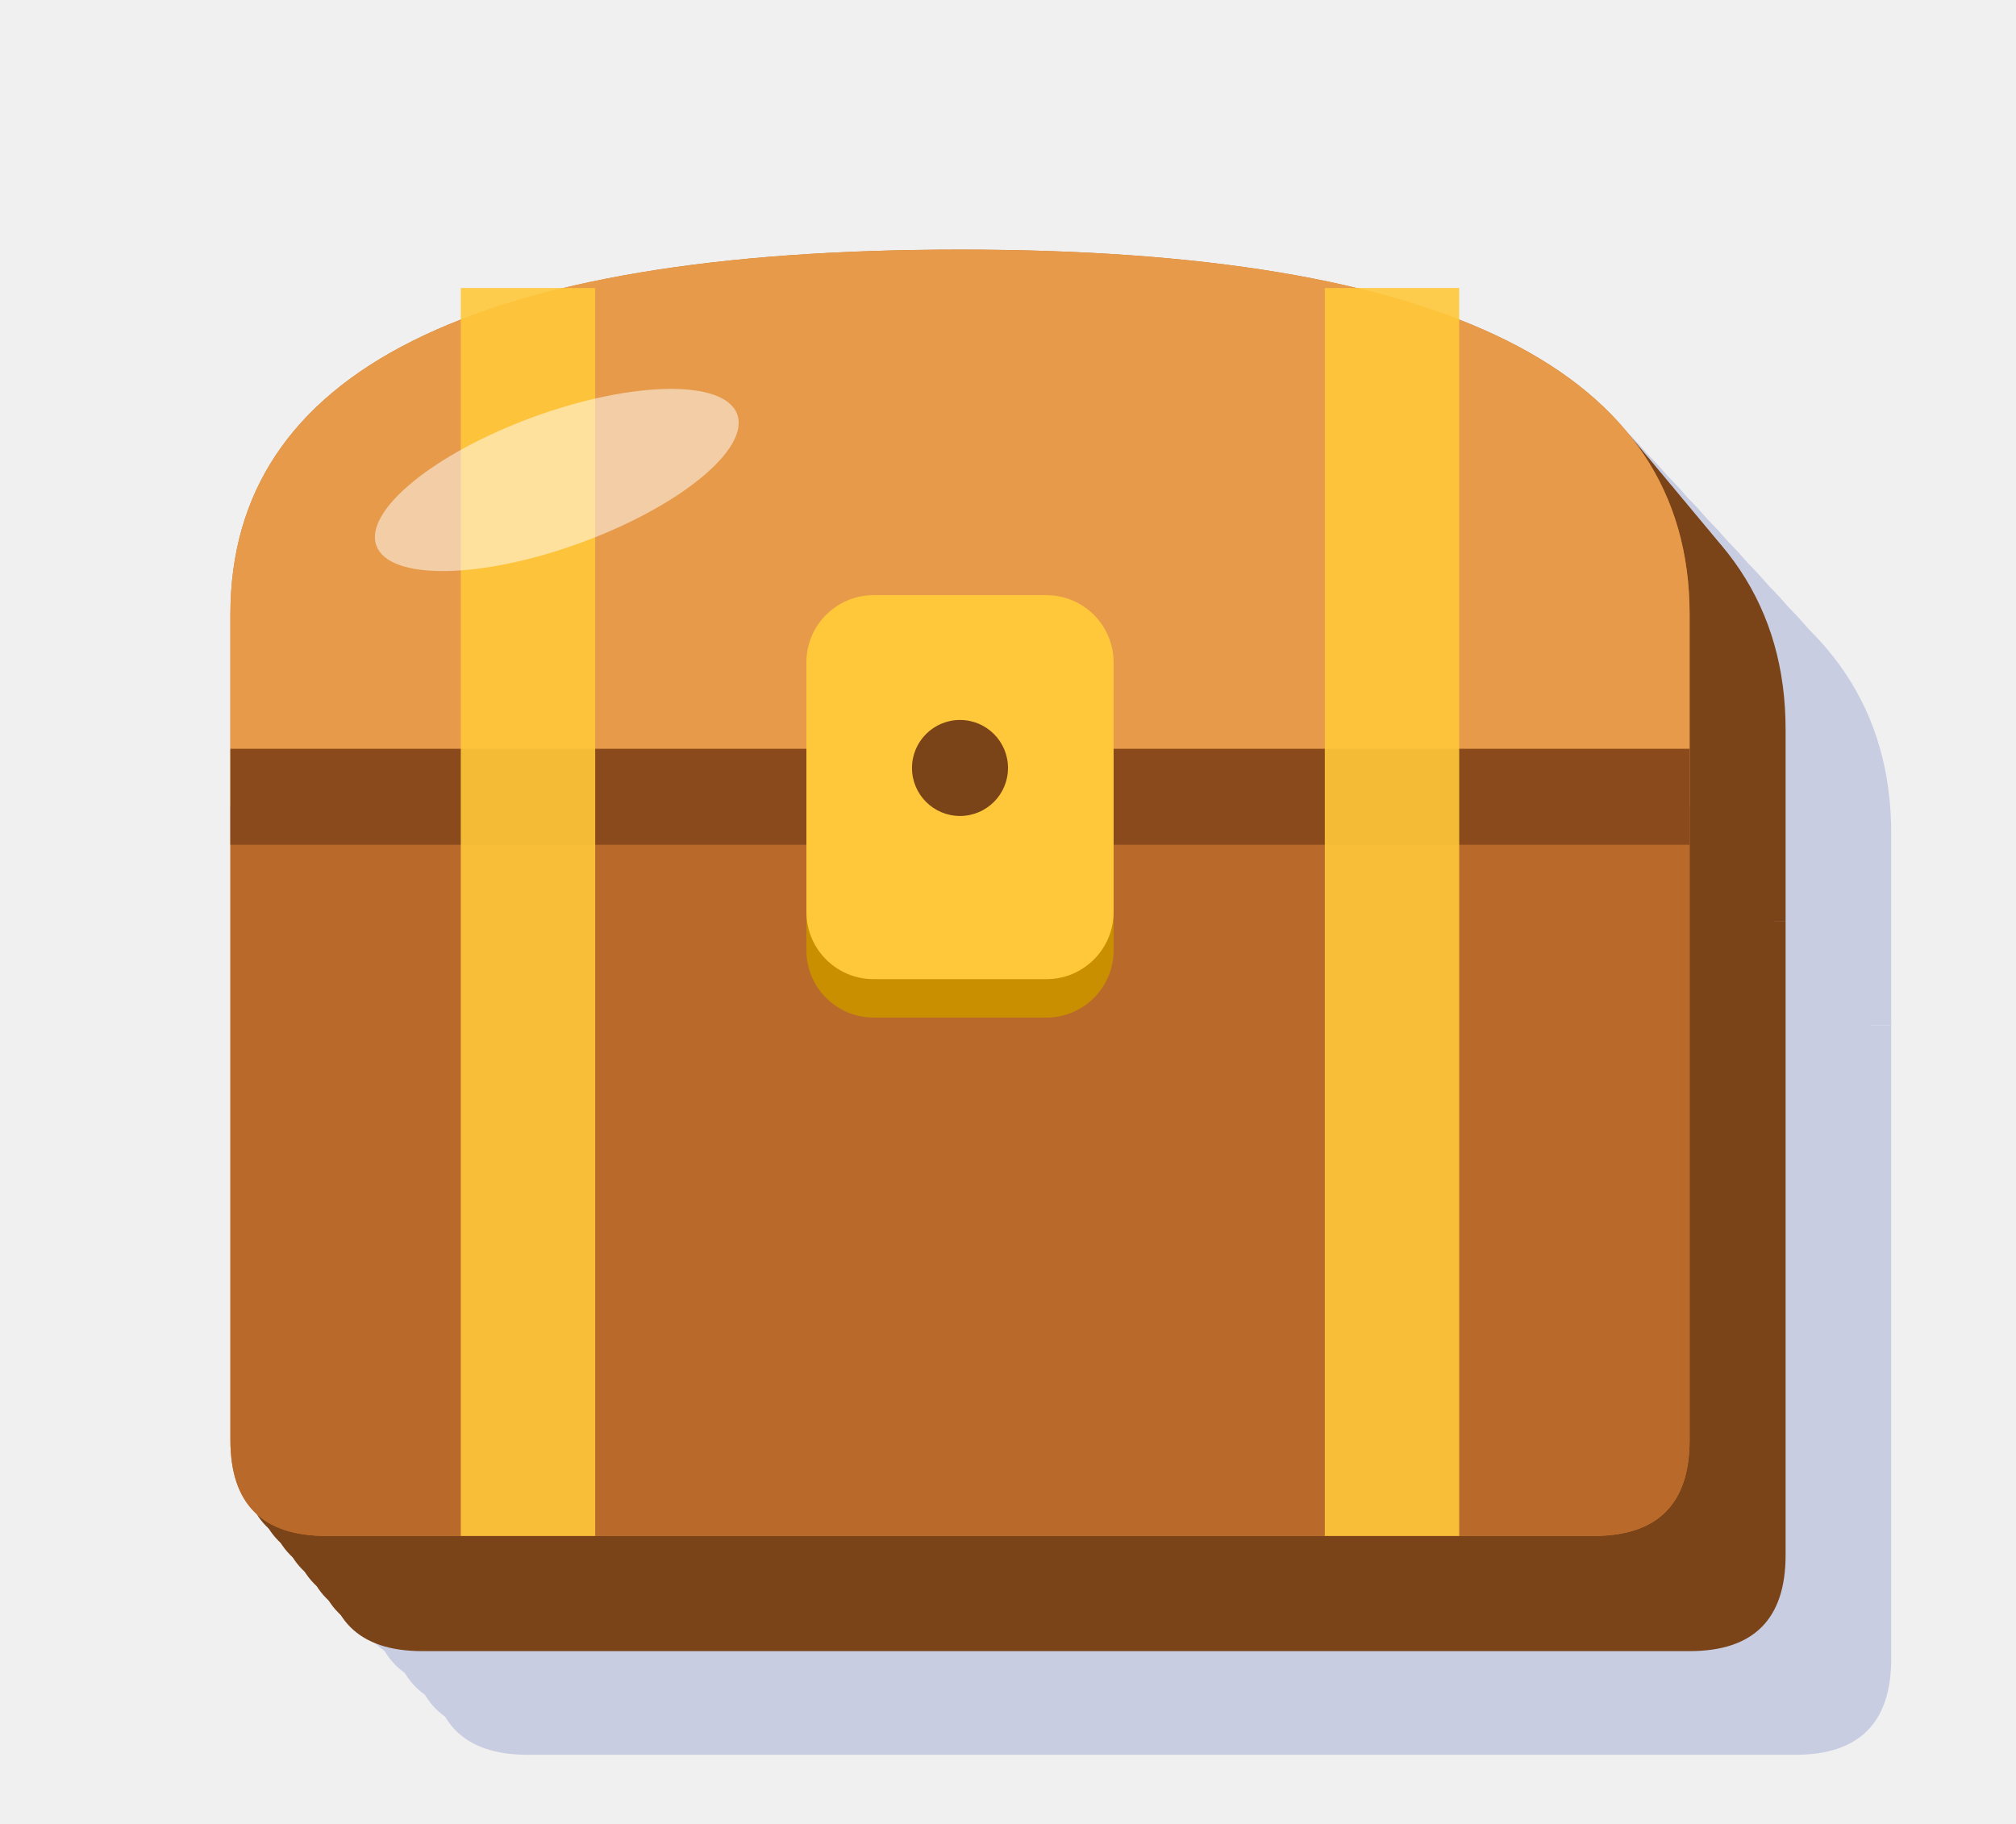
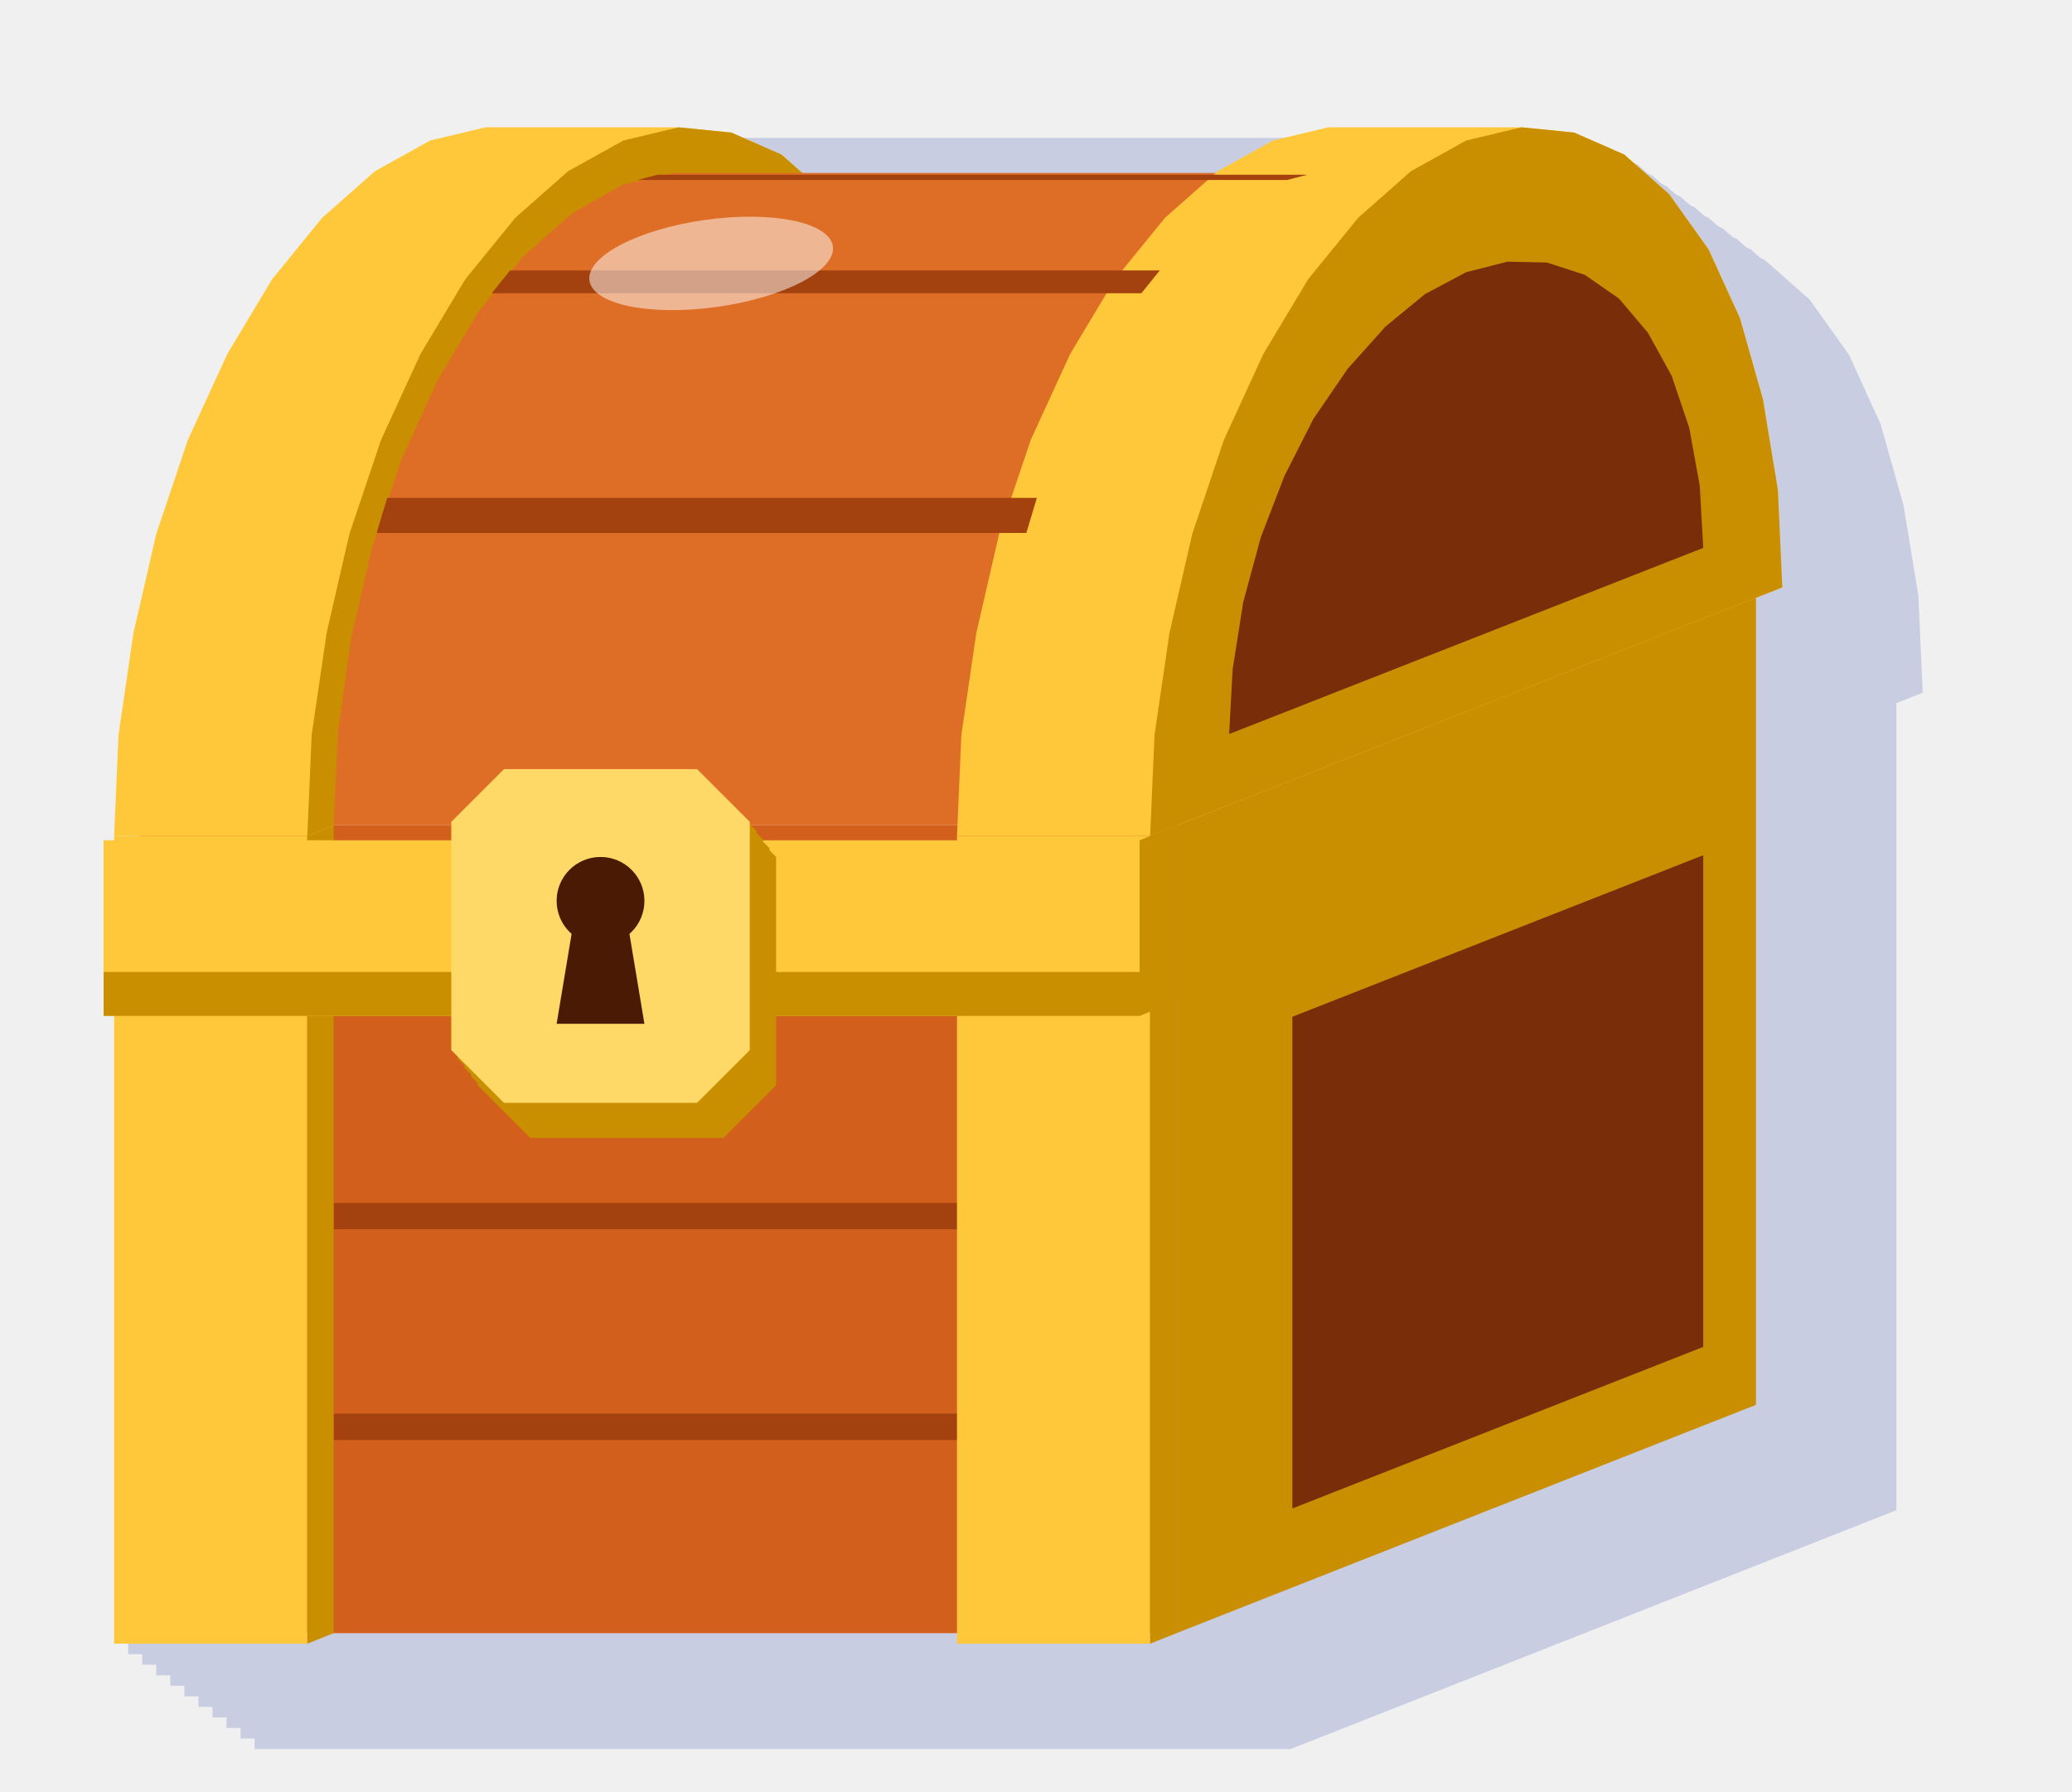
- <svg xmlns="http://www.w3.org/2000/svg" viewBox="0 0 210 190" width="210" height="190">
+ <svg xmlns="http://www.w3.org/2000/svg" viewBox="0 0 236 204" width="236" height="204">
  <g id="shadow">
-     <g transform="translate(2.10 2.28)" fill="#C9CDE2">
-       <path d="M24 84 V150 Q24 160 34 160 H166 Q176 160 176 150 V84Z" />
-       <path d="M24 84 V64 Q24 26 100 26 Q176 26 176 64 V84Z" />
-     </g>
-     <g transform="translate(4.20 4.56)" fill="#C9CDE2">
-       <path d="M24 84 V150 Q24 160 34 160 H166 Q176 160 176 150 V84Z" />
-       <path d="M24 84 V64 Q24 26 100 26 Q176 26 176 64 V84Z" />
-     </g>
-     <g transform="translate(6.30 6.84)" fill="#C9CDE2">
-       <path d="M24 84 V150 Q24 160 34 160 H166 Q176 160 176 150 V84Z" />
-       <path d="M24 84 V64 Q24 26 100 26 Q176 26 176 64 V84Z" />
-     </g>
-     <g transform="translate(8.40 9.12)" fill="#C9CDE2">
-       <path d="M24 84 V150 Q24 160 34 160 H166 Q176 160 176 150 V84Z" />
-       <path d="M24 84 V64 Q24 26 100 26 Q176 26 176 64 V84Z" />
-     </g>
-     <g transform="translate(10.50 11.40)" fill="#C9CDE2">
-       <path d="M24 84 V150 Q24 160 34 160 H166 Q176 160 176 150 V84Z" />
-       <path d="M24 84 V64 Q24 26 100 26 Q176 26 176 64 V84Z" />
-     </g>
-     <g transform="translate(12.60 13.68)" fill="#C9CDE2">
-       <path d="M24 84 V150 Q24 160 34 160 H166 Q176 160 176 150 V84Z" />
-       <path d="M24 84 V64 Q24 26 100 26 Q176 26 176 64 V84Z" />
-     </g>
-     <g transform="translate(14.70 15.96)" fill="#C9CDE2">
-       <path d="M24 84 V150 Q24 160 34 160 H166 Q176 160 176 150 V84Z" />
-       <path d="M24 84 V64 Q24 26 100 26 Q176 26 176 64 V84Z" />
-     </g>
-     <g transform="translate(16.80 18.24)" fill="#C9CDE2">
-       <path d="M24 84 V150 Q24 160 34 160 H166 Q176 160 176 150 V84Z" />
-       <path d="M24 84 V64 Q24 26 100 26 Q176 26 176 64 V84Z" />
-     </g>
-     <g transform="translate(18.90 20.52)" fill="#C9CDE2">
-       <path d="M24 84 V150 Q24 160 34 160 H166 Q176 160 176 150 V84Z" />
-       <path d="M24 84 V64 Q24 26 100 26 Q176 26 176 64 V84Z" />
-     </g>
-     <g transform="translate(21.00 22.80)" fill="#C9CDE2">
-       <path d="M24 84 V150 Q24 160 34 160 H166 Q176 160 176 150 V84Z" />
-       <path d="M24 84 V64 Q24 26 100 26 Q176 26 176 64 V84Z" />
-     </g>
+     <path transform="translate(1.60 1.20)" d="M13.0 95.2 L200.0 68.0 L200.0 160.0 L131.0 187.2 L13.0 187.2Z" fill="#C9CDE2" />
+     <path transform="translate(1.60 1.20)" d="M13.0 95.2 L13.5 83.7 L15.2 72.1 L17.8 60.8 L21.4 50.1 L25.9 40.3 L31.0 31.8 L36.7 24.8 L42.7 19.5 L49.0 16.0 L55.3 14.5 L173.3 14.5 L179.3 15.1 L185.0 17.6 L190.1 22.1 L194.6 28.4 L198.2 36.3 L200.8 45.5 L202.5 55.8 L203.0 66.9 L131.0 95.2Z" fill="#C9CDE2" />
+     <path transform="translate(3.20 2.40)" d="M13.0 95.2 L200.0 68.0 L200.0 160.0 L131.0 187.2 L13.0 187.2Z" fill="#C9CDE2" />
+     <path transform="translate(3.20 2.40)" d="M13.0 95.2 L13.5 83.7 L15.2 72.1 L17.8 60.8 L21.4 50.1 L25.9 40.3 L31.0 31.8 L36.7 24.8 L42.7 19.5 L49.0 16.0 L55.3 14.5 L173.3 14.5 L179.3 15.1 L185.0 17.6 L190.1 22.1 L194.6 28.4 L198.2 36.3 L200.8 45.5 L202.5 55.8 L203.0 66.9 L131.0 95.2Z" fill="#C9CDE2" />
+     <path transform="translate(4.80 3.60)" d="M13.0 95.2 L200.0 68.0 L200.0 160.0 L131.0 187.2 L13.0 187.2Z" fill="#C9CDE2" />
+     <path transform="translate(4.80 3.60)" d="M13.0 95.2 L13.5 83.7 L15.2 72.1 L17.8 60.8 L21.4 50.1 L25.9 40.3 L31.0 31.8 L36.7 24.8 L42.7 19.5 L49.0 16.0 L55.3 14.5 L173.3 14.5 L179.3 15.1 L185.0 17.6 L190.1 22.1 L194.6 28.4 L198.2 36.3 L200.8 45.5 L202.5 55.8 L203.0 66.9 L131.0 95.2Z" fill="#C9CDE2" />
+     <path transform="translate(6.40 4.80)" d="M13.0 95.2 L200.0 68.0 L200.0 160.0 L131.0 187.2 L13.0 187.2Z" fill="#C9CDE2" />
+     <path transform="translate(6.40 4.80)" d="M13.0 95.2 L13.5 83.7 L15.2 72.1 L17.8 60.8 L21.4 50.1 L25.9 40.3 L31.0 31.8 L36.7 24.8 L42.7 19.5 L49.0 16.0 L55.3 14.5 L173.3 14.5 L179.3 15.1 L185.0 17.6 L190.1 22.1 L194.6 28.4 L198.2 36.3 L200.8 45.5 L202.5 55.8 L203.0 66.9 L131.0 95.2Z" fill="#C9CDE2" />
+     <path transform="translate(8.00 6.00)" d="M13.0 95.2 L200.0 68.0 L200.0 160.0 L131.0 187.2 L13.0 187.2Z" fill="#C9CDE2" />
+     <path transform="translate(8.00 6.00)" d="M13.0 95.2 L13.5 83.7 L15.2 72.1 L17.8 60.8 L21.4 50.1 L25.9 40.3 L31.0 31.8 L36.7 24.8 L42.7 19.5 L49.0 16.0 L55.3 14.5 L173.3 14.5 L179.3 15.1 L185.0 17.6 L190.1 22.1 L194.6 28.4 L198.2 36.3 L200.8 45.5 L202.5 55.8 L203.0 66.9 L131.0 95.2Z" fill="#C9CDE2" />
+     <path transform="translate(9.60 7.20)" d="M13.0 95.2 L200.0 68.0 L200.0 160.0 L131.0 187.2 L13.0 187.2Z" fill="#C9CDE2" />
+     <path transform="translate(9.60 7.20)" d="M13.0 95.2 L13.5 83.7 L15.2 72.1 L17.8 60.8 L21.4 50.1 L25.9 40.3 L31.0 31.8 L36.7 24.8 L42.7 19.5 L49.0 16.0 L55.3 14.5 L173.3 14.5 L179.3 15.1 L185.0 17.6 L190.1 22.1 L194.6 28.4 L198.2 36.3 L200.8 45.5 L202.5 55.8 L203.0 66.9 L131.0 95.2Z" fill="#C9CDE2" />
+     <path transform="translate(11.20 8.40)" d="M13.0 95.2 L200.0 68.0 L200.0 160.0 L131.0 187.2 L13.0 187.2Z" fill="#C9CDE2" />
+     <path transform="translate(11.20 8.40)" d="M13.0 95.2 L13.5 83.7 L15.2 72.1 L17.8 60.8 L21.4 50.1 L25.9 40.3 L31.0 31.8 L36.7 24.8 L42.7 19.5 L49.0 16.0 L55.3 14.5 L173.3 14.5 L179.3 15.1 L185.0 17.6 L190.1 22.1 L194.6 28.4 L198.2 36.3 L200.8 45.5 L202.5 55.8 L203.0 66.9 L131.0 95.2Z" fill="#C9CDE2" />
+     <path transform="translate(12.80 9.60)" d="M13.0 95.2 L200.0 68.0 L200.0 160.0 L131.0 187.2 L13.0 187.2Z" fill="#C9CDE2" />
+     <path transform="translate(12.80 9.60)" d="M13.0 95.2 L13.5 83.7 L15.2 72.1 L17.8 60.8 L21.4 50.1 L25.9 40.3 L31.0 31.8 L36.7 24.8 L42.7 19.5 L49.0 16.0 L55.3 14.5 L173.3 14.5 L179.3 15.1 L185.0 17.6 L190.1 22.1 L194.6 28.4 L198.2 36.3 L200.8 45.5 L202.5 55.8 L203.0 66.9 L131.0 95.2Z" fill="#C9CDE2" />
+     <path transform="translate(14.40 10.80)" d="M13.0 95.2 L200.0 68.0 L200.0 160.0 L131.0 187.2 L13.0 187.2Z" fill="#C9CDE2" />
+     <path transform="translate(14.40 10.80)" d="M13.0 95.2 L13.5 83.7 L15.2 72.1 L17.8 60.8 L21.4 50.1 L25.9 40.3 L31.0 31.8 L36.7 24.8 L42.7 19.5 L49.0 16.0 L55.3 14.5 L173.3 14.5 L179.3 15.1 L185.0 17.6 L190.1 22.1 L194.6 28.4 L198.2 36.3 L200.8 45.5 L202.5 55.8 L203.0 66.9 L131.0 95.2Z" fill="#C9CDE2" />
+     <path transform="translate(16.00 12.00)" d="M13.0 95.2 L200.0 68.0 L200.0 160.0 L131.0 187.2 L13.0 187.2Z" fill="#C9CDE2" />
+     <path transform="translate(16.00 12.00)" d="M13.0 95.2 L13.5 83.7 L15.2 72.1 L17.8 60.8 L21.4 50.1 L25.9 40.3 L31.0 31.8 L36.7 24.8 L42.7 19.5 L49.0 16.0 L55.3 14.5 L173.3 14.5 L179.3 15.1 L185.0 17.6 L190.1 22.1 L194.6 28.4 L198.2 36.3 L200.8 45.5 L202.5 55.8 L203.0 66.9 L131.0 95.2Z" fill="#C9CDE2" />
  </g>
-   <g id="depth">
-     <g transform="translate(1.25 1.50)" fill="#7A4318">
-       <path d="M24 84 V150 Q24 160 34 160 H166 Q176 160 176 150 V84Z" />
-       <path d="M24 84 V64 Q24 26 100 26 Q176 26 176 64 V84Z" />
-     </g>
-     <g transform="translate(2.50 3.00)" fill="#7A4318">
-       <path d="M24 84 V150 Q24 160 34 160 H166 Q176 160 176 150 V84Z" />
-       <path d="M24 84 V64 Q24 26 100 26 Q176 26 176 64 V84Z" />
-     </g>
-     <g transform="translate(3.75 4.50)" fill="#7A4318">
-       <path d="M24 84 V150 Q24 160 34 160 H166 Q176 160 176 150 V84Z" />
-       <path d="M24 84 V64 Q24 26 100 26 Q176 26 176 64 V84Z" />
-     </g>
-     <g transform="translate(5.00 6.00)" fill="#7A4318">
-       <path d="M24 84 V150 Q24 160 34 160 H166 Q176 160 176 150 V84Z" />
-       <path d="M24 84 V64 Q24 26 100 26 Q176 26 176 64 V84Z" />
-     </g>
-     <g transform="translate(6.25 7.50)" fill="#7A4318">
-       <path d="M24 84 V150 Q24 160 34 160 H166 Q176 160 176 150 V84Z" />
-       <path d="M24 84 V64 Q24 26 100 26 Q176 26 176 64 V84Z" />
-     </g>
-     <g transform="translate(7.50 9.00)" fill="#7A4318">
-       <path d="M24 84 V150 Q24 160 34 160 H166 Q176 160 176 150 V84Z" />
-       <path d="M24 84 V64 Q24 26 100 26 Q176 26 176 64 V84Z" />
-     </g>
-     <g transform="translate(8.75 10.50)" fill="#7A4318">
-       <path d="M24 84 V150 Q24 160 34 160 H166 Q176 160 176 150 V84Z" />
-       <path d="M24 84 V64 Q24 26 100 26 Q176 26 176 64 V84Z" />
-     </g>
-     <g transform="translate(10.00 12.00)" fill="#7A4318">
-       <path d="M24 84 V150 Q24 160 34 160 H166 Q176 160 176 150 V84Z" />
-       <path d="M24 84 V64 Q24 26 100 26 Q176 26 176 64 V84Z" />
-     </g>
+   <g id="box">
+     <path d="M134.0 186.0 L134.0 94.0 L200.0 68.0 L200.0 160.0Z" fill="#C98F00" />
+     <path d="M147.2 171.8 L147.2 115.8 L194.0 97.4 L194.0 153.4Z" fill="#7A2D09" />
+     <path d="M16.0 186.0 L134.0 186.0 L134.0 94.0 L16.0 94.0Z" fill="#D2601C" />
+     <path d="M38.0 164.0 L112.0 164.0 L112.0 161.0 L38.0 161.0Z" fill="#A4420F" />
+     <path d="M38.0 140.0 L112.0 140.0 L112.0 137.0 L38.0 137.0Z" fill="#A4420F" />
+     <path d="M13.0 187.2 L35.0 187.2 L35.0 95.2 L13.0 95.2Z" fill="#FFC83A" />
+     <path d="M35.0 187.2 L38.0 186.0 L38.0 94.0 L35.0 95.2Z" fill="#C98F00" />
+     <path d="M109.0 187.2 L131.0 187.2 L131.0 95.2 L109.0 95.2Z" fill="#FFC83A" />
+     <path d="M131.0 187.2 L134.0 186.0 L134.0 94.0 L131.0 95.2Z" fill="#C98F00" />
  </g>
-   <g id="face">
-     <g transform="translate(0.00 0.00)" fill="#C97A32">
-       <path d="M24 84 V150 Q24 160 34 160 H166 Q176 160 176 150 V84Z" />
-       <path d="M24 84 V64 Q24 26 100 26 Q176 26 176 64 V84Z" />
-     </g>
+   <g id="lid">
+     <path d="M13.0 95.2 L13.5 83.7 L15.2 72.1 L17.8 60.8 L21.4 50.1 L25.9 40.3 L31.0 31.8 L36.7 24.8 L42.7 19.5 L49.0 16.0 L55.3 14.5 L77.3 14.5 L83.3 15.1 L89.0 17.6 L94.1 22.1 L98.6 28.4 L102.2 36.3 L104.8 45.5 L106.5 55.8 L107.0 66.9 L35.0 95.2Z" fill="#FFC83A" />
+     <path d="M35.0 95.2 L35.5 83.7 L37.2 72.1 L39.8 60.8 L43.4 50.1 L47.9 40.3 L53.0 31.8 L58.7 24.8 L64.7 19.5 L71.0 16.0 L77.3 14.5 L83.3 15.1 L89.0 17.6 L94.1 22.1 L98.6 28.4 L102.2 36.3 L104.8 45.5 L106.5 55.8 L107.0 66.9Z" fill="#C98F00" />
+     <path d="M38.0 94.0 L38.5 83.4 L40.0 72.7 L42.4 62.3 L45.7 52.4 L49.8 43.4 L54.5 35.5 L59.7 29.1 L65.3 24.2 L71.0 21.0 L76.7 19.7 L150.7 19.7 L156.3 20.2 L161.5 22.6 L166.2 26.7 L170.3 32.5 L173.6 39.8 L176.0 48.3 L177.5 57.8 L178.0 68.0 L112.0 94.0Z" fill="#DE6D26" />
+     <path d="M112.0 94.0 L112.5 83.4 L114.0 72.7 L116.4 62.3 L119.7 52.4 L123.8 43.4 L128.5 35.5 L133.7 29.1 L139.3 24.2 L145.0 21.0 L150.7 19.7 L156.3 20.2 L161.5 22.6 L166.2 26.7 L170.3 32.5 L173.6 39.8 L176.0 48.3 L177.5 57.8 L178.0 68.0Z" fill="#7A2D09" />
+     <path d="M109.0 95.2 L109.5 83.7 L111.2 72.1 L113.8 60.8 L117.4 50.1 L121.9 40.3 L127.0 31.8 L132.7 24.8 L138.7 19.5 L145.0 16.0 L151.3 14.5 L173.3 14.5 L179.3 15.1 L185.0 17.6 L190.1 22.1 L194.6 28.4 L198.2 36.3 L200.8 45.5 L202.5 55.8 L203.0 66.9 L131.0 95.2Z" fill="#FFC83A" />
+     <path d="M131.0 95.2 L131.5 83.7 L133.2 72.1 L135.8 60.8 L139.4 50.1 L143.9 40.3 L149.0 31.8 L154.7 24.8 L160.7 19.5 L167.0 16.0 L173.3 14.5 L179.3 15.1 L185.0 17.6 L190.1 22.1 L194.6 28.4 L198.2 36.3 L200.8 45.5 L202.5 55.8 L203.0 66.9Z" fill="#C98F00" />
+     <path d="M140.0 83.6 L140.4 76.2 L141.6 68.6 L143.6 61.2 L146.3 54.2 L149.6 47.7 L153.5 42.0 L157.8 37.2 L162.3 33.5 L167.0 31.0 L171.7 29.8 L176.2 29.9 L180.5 31.3 L184.4 34.0 L187.7 37.9 L190.4 42.8 L192.4 48.7 L193.6 55.3 L194.0 62.4Z" fill="#7A2D09" />
+     <path d="M42.9 60.7 L116.9 60.7 L118.1 56.7 L44.1 56.7Z" fill="#A4420F" />
+     <path d="M56.0 33.4 L130.0 33.4 L132.1 30.8 L58.1 30.8Z" fill="#A4420F" />
+     <path d="M72.6 20.5 L146.6 20.5 L148.9 19.9 L74.9 19.9Z" fill="#A4420F" />
  </g>
-   <path d="M24 84 V150 Q24 160 34 160 H166 Q176 160 176 150 V84Z" fill="#B96A2B" />
-   <path d="M24 84 V64 Q24 26 100 26 Q176 26 176 64 V84Z" fill="#E69A4A" />
-   <rect x="24" y="78" width="152" height="10" fill="#8A4A1B" />
-   <rect x="48" y="30" width="14" height="130" fill="#FFC83A" opacity=".9" />
-   <rect x="138" y="30" width="14" height="130" fill="#FFC83A" opacity=".9" />
-   <rect x="84" y="66" width="32" height="40" rx="7" fill="#C98F00" />
-   <rect x="84" y="62" width="32" height="40" rx="7" fill="#FFC83A" />
-   <circle cx="100" cy="80" r="5" fill="#7A4318" />
-   <ellipse id="gloss" cx="58" cy="50" rx="20" ry="7" transform="rotate(-20 58 50)" fill="#fff" opacity="0.5" />
+   <g id="rim">
+     <path d="M11.8 115.7 L129.8 115.7 L129.8 95.7 L11.8 95.7Z" fill="#FFC83A" />
+     <path d="M11.8 115.7 L129.8 115.7 L129.8 110.7 L11.8 110.7Z" fill="#C98F00" />
+     <path d="M129.8 115.7 L134.0 114.0 L134.0 94.0 L129.8 95.7Z" fill="#C98F00" />
+   </g>
+   <g id="lock">
+     <path transform="translate(0.75 1.00)" d="M57.4 87.6 L79.4 87.6 L85.4 93.6 L85.4 119.6 L79.4 125.6 L57.4 125.6 L51.4 119.6 L51.4 93.6Z" fill="#C98F00" />
+     <path transform="translate(1.50 2.00)" d="M57.4 87.6 L79.4 87.6 L85.4 93.6 L85.4 119.6 L79.4 125.6 L57.4 125.6 L51.4 119.6 L51.4 93.6Z" fill="#C98F00" />
+     <path transform="translate(2.25 3.00)" d="M57.4 87.6 L79.4 87.6 L85.4 93.6 L85.4 119.6 L79.4 125.6 L57.4 125.6 L51.4 119.6 L51.4 93.6Z" fill="#C98F00" />
+     <path transform="translate(3.00 4.00)" d="M57.4 87.6 L79.4 87.6 L85.4 93.6 L85.4 119.6 L79.4 125.6 L57.4 125.6 L51.4 119.6 L51.4 93.6Z" fill="#C98F00" />
+     <path transform="translate(0.00 0.00)" d="M57.4 87.6 L79.4 87.6 L85.4 93.6 L85.4 119.6 L79.4 125.6 L57.4 125.6 L51.4 119.6 L51.4 93.6Z" fill="#FFD968" />
+     <circle cx="68.4" cy="102.6" r="5" fill="#4A1A05" />
+     <path d="M65.4 104.6 L71.4 104.6 L73.4 116.6 L63.4 116.6Z" fill="#4A1A05" />
+   </g>
+   <ellipse id="gloss" cx="81" cy="30" rx="14" ry="5" transform="rotate(-8 81 30)" fill="#fff" opacity="0.5" />
</svg>
